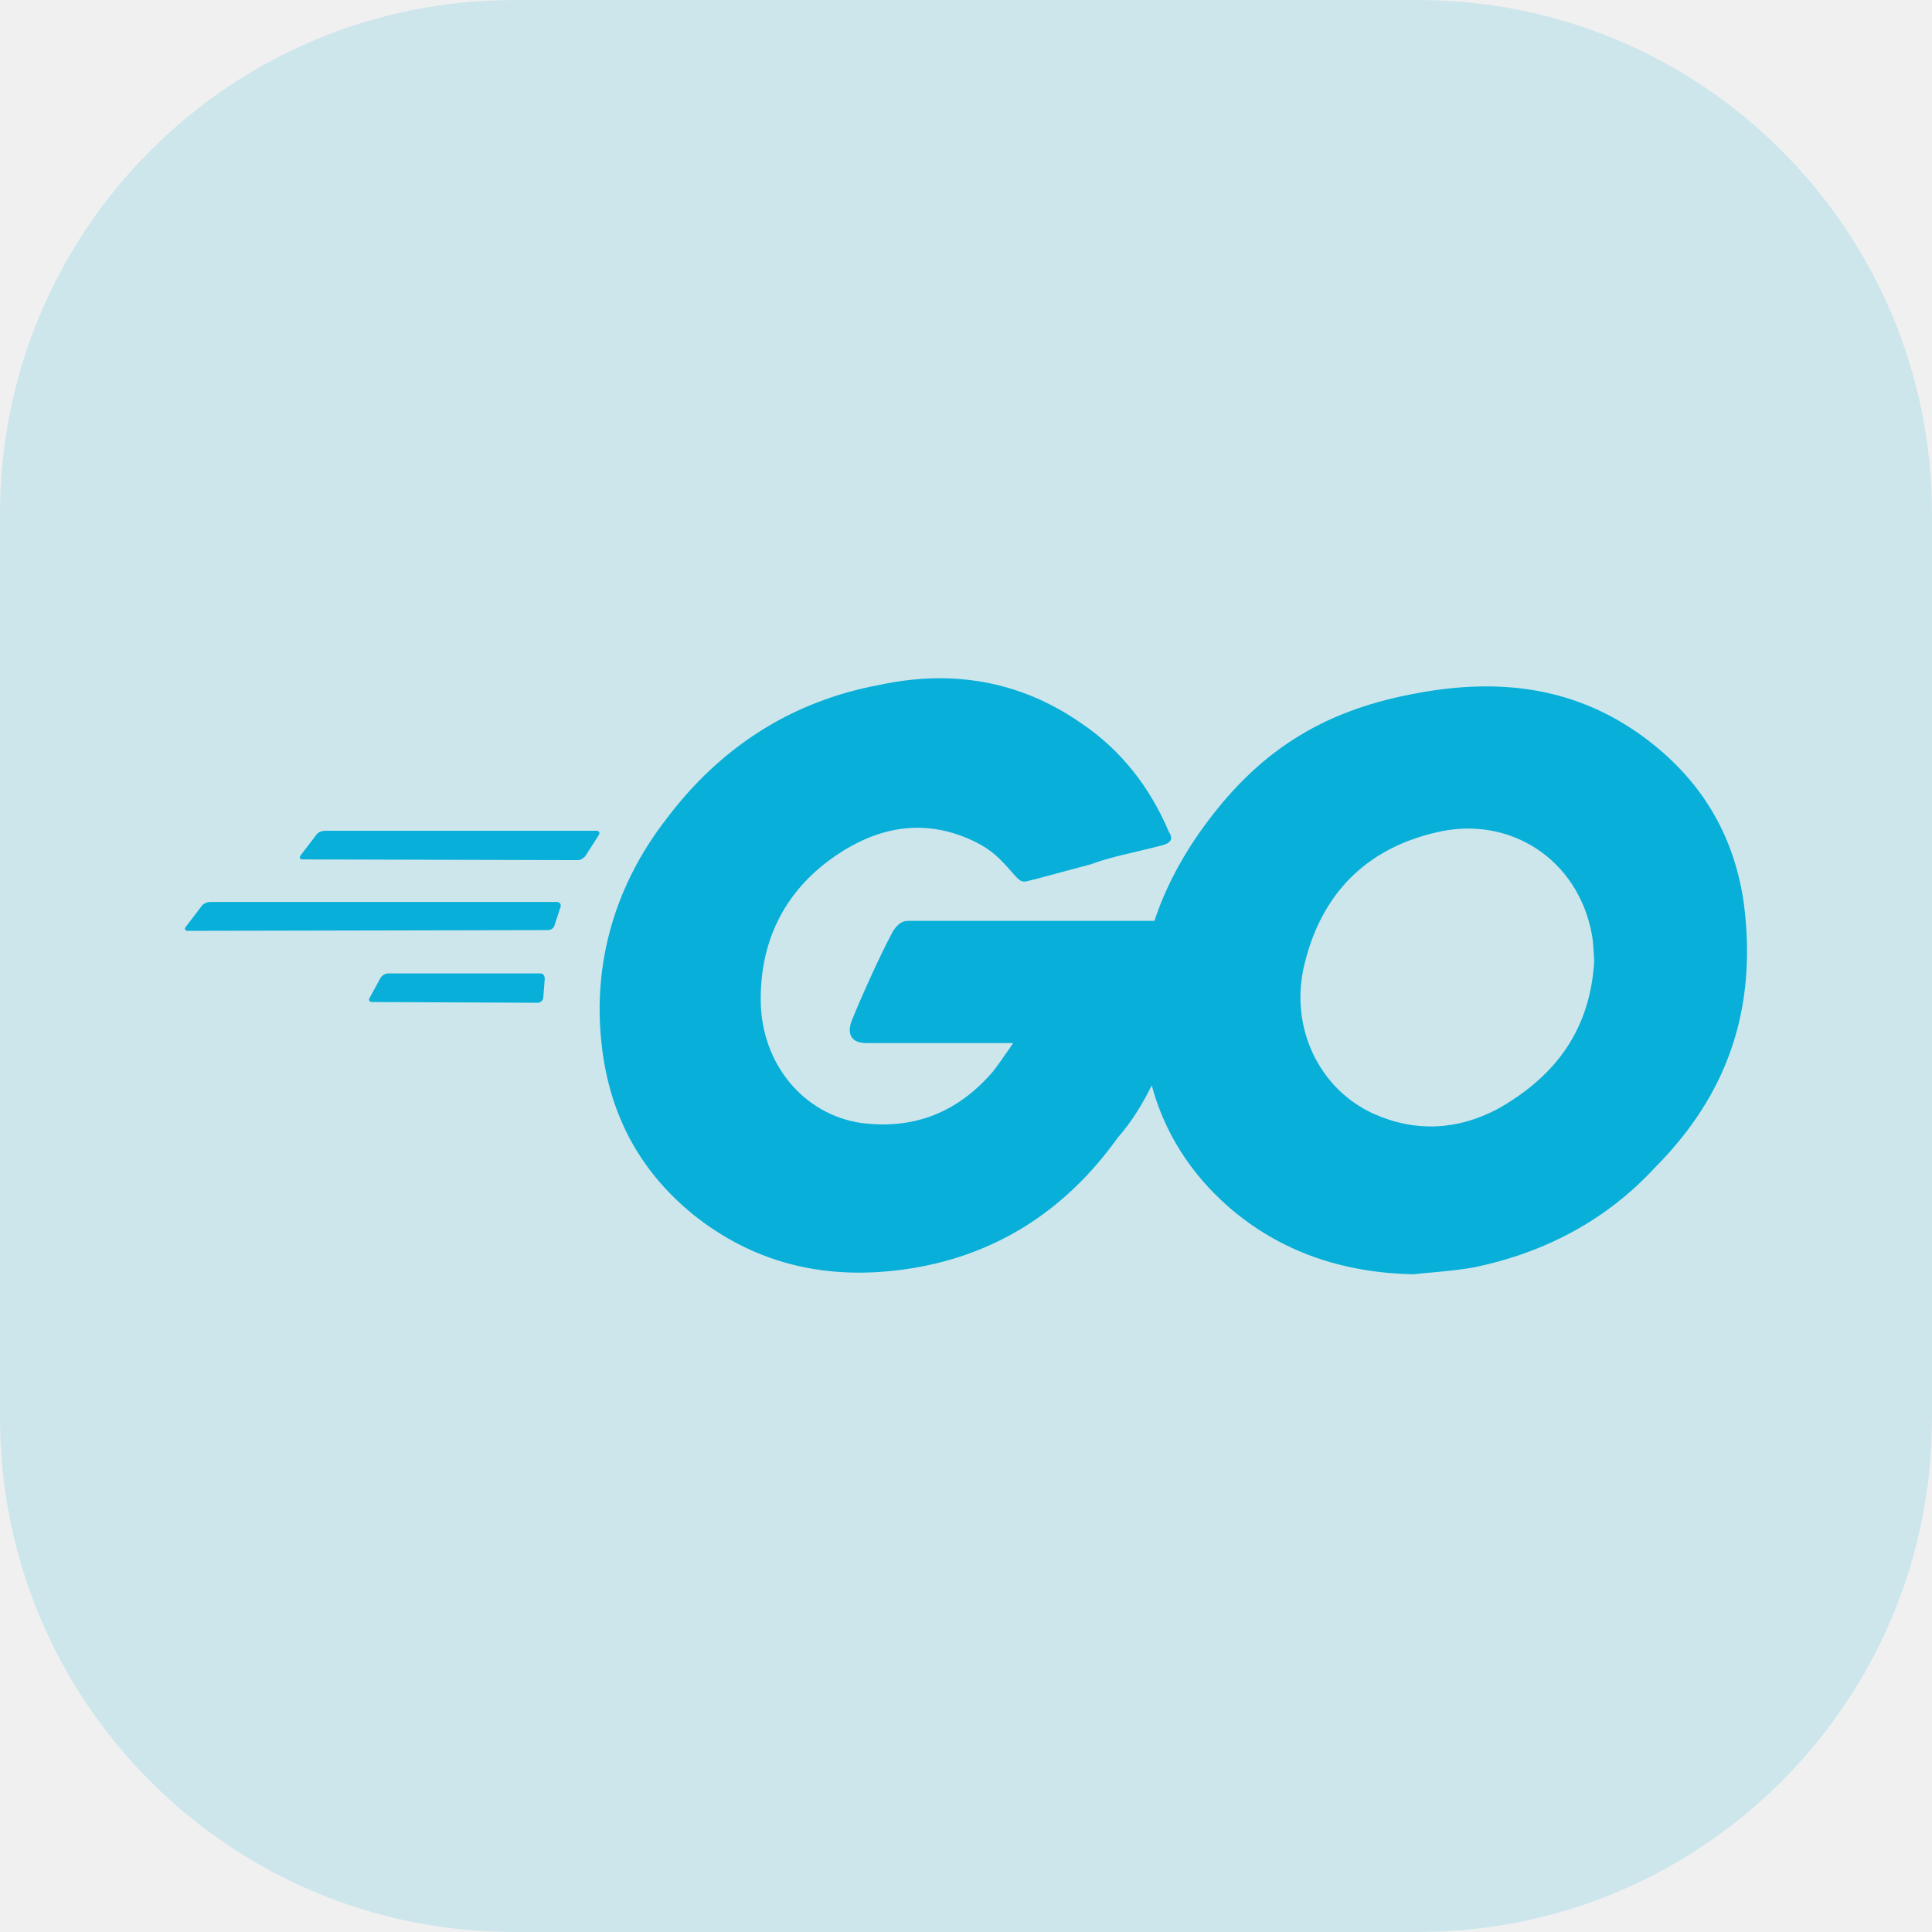
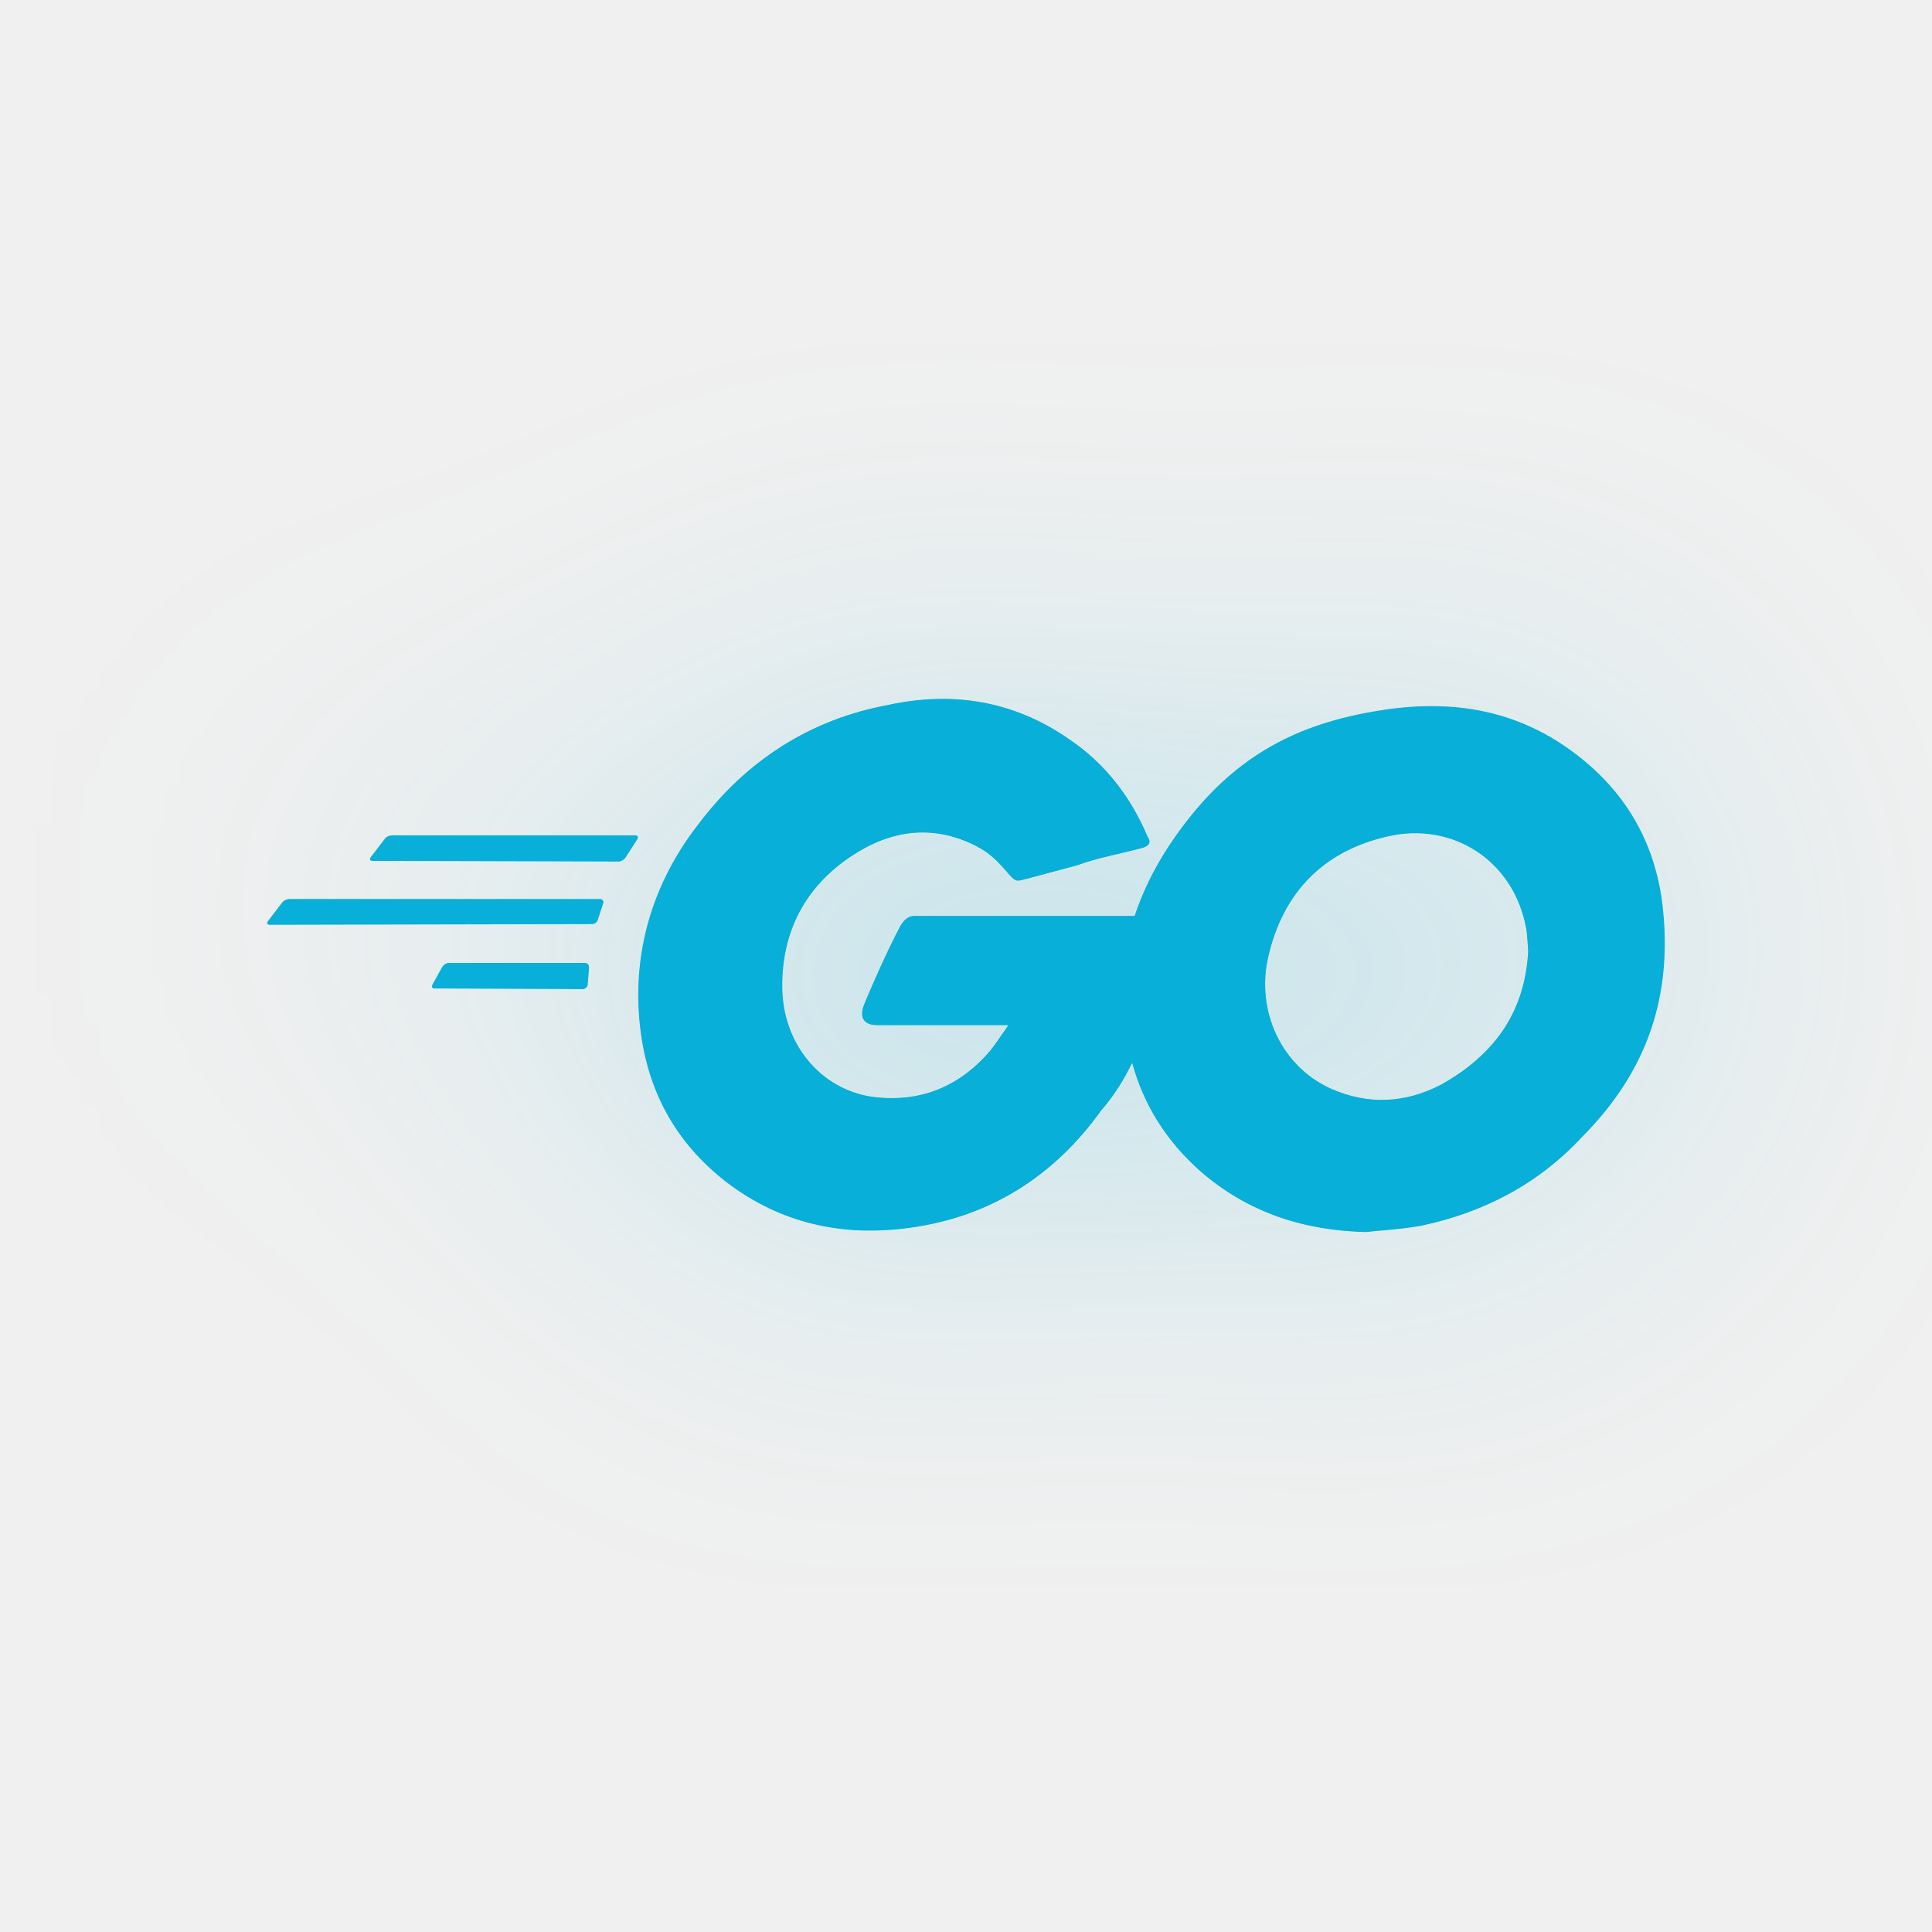
<svg xmlns="http://www.w3.org/2000/svg" width="94" height="94" viewBox="0 0 94 94" fill="none">
-   <rect width="94" height="94" rx="25" fill="#08AFD8" fill-opacity="0.15" />
-   <path d="M56.512 41.136C55.217 41.475 54.148 41.657 53.056 42.056C52.189 42.286 51.31 42.528 50.301 42.795L50.23 42.807C49.731 42.952 49.684 42.964 49.22 42.419C48.662 41.778 48.258 41.366 47.487 40.978C45.147 39.816 42.891 40.155 40.789 41.547C38.272 43.206 36.977 45.665 37.013 48.716C37.049 51.743 39.079 54.226 41.905 54.638C44.518 54.977 46.632 54.081 48.294 52.155C48.544 51.84 48.769 51.513 49.019 51.15C49.114 51.029 49.197 50.896 49.292 50.751H42.155C41.383 50.751 41.193 50.266 41.454 49.624C41.929 48.45 42.82 46.488 43.342 45.507C43.449 45.289 43.71 44.805 44.162 44.805H56.167C56.702 43.182 57.569 41.547 58.732 39.998C61.428 36.377 64.587 34.488 69.087 33.701C72.863 33.023 76.414 33.398 79.644 35.626C82.565 37.66 84.37 40.421 84.857 44.042C85.487 49.14 84.038 53.281 80.499 56.829C78.16 59.36 75.167 60.947 71.723 61.661C71.058 61.782 70.405 61.843 69.764 61.903C69.42 61.927 69.087 61.964 68.755 62C65.394 61.927 62.319 60.947 59.73 58.682C57.913 57.072 56.654 55.098 56.037 52.809C55.597 53.693 55.087 54.553 54.374 55.364C51.809 58.949 48.33 61.177 43.936 61.77C40.302 62.266 36.942 61.552 33.973 59.288C31.242 57.168 29.686 54.383 29.282 50.908C28.796 46.791 29.983 42.989 32.417 39.852C35.054 36.341 38.533 34.112 42.784 33.325C46.264 32.575 49.589 33.095 52.593 35.178C54.552 36.498 55.953 38.302 56.88 40.494C57.105 40.833 56.951 41.027 56.512 41.136ZM14.736 41.814C14.587 41.814 14.55 41.741 14.624 41.62L15.402 40.603C15.475 40.494 15.661 40.421 15.809 40.421H29.021C29.164 40.421 29.199 40.53 29.128 40.639L28.499 41.62C28.427 41.741 28.237 41.85 28.131 41.85L14.736 41.814ZM9.148 45.289C9 45.289 8.963 45.205 9.037 45.096L9.814 44.078C9.888 43.969 10.073 43.885 10.221 43.885H27.097C27.24 43.885 27.311 44.006 27.276 44.115L26.979 45.023C26.943 45.168 26.8 45.253 26.646 45.253L9.148 45.289ZM17.992 48.535C17.918 48.644 17.955 48.752 18.102 48.752L26.171 48.789C26.278 48.789 26.432 48.68 26.432 48.535L26.504 47.626C26.504 47.469 26.432 47.36 26.278 47.36H18.88C18.732 47.36 18.584 47.469 18.509 47.59L17.992 48.535ZM77.542 46.355C77.518 46.04 77.507 45.774 77.459 45.507C76.794 41.778 73.421 39.658 69.906 40.494C66.463 41.281 64.242 43.509 63.435 47.057C62.77 50 64.171 52.979 66.831 54.19C68.873 55.098 70.904 54.989 72.863 53.959C75.785 52.313 77.376 50 77.566 46.755C77.554 46.609 77.554 46.476 77.542 46.355Z" fill="#08AFD8" />
+   <g clip-path="url(#clip0_176_227)">
+     <g filter="url(#filter0_d_176_227)">
+       <path d="M55.51 41.279C54.352 41.583 53.396 41.745 52.419 42.103C51.643 42.309 50.857 42.525 49.953 42.764L49.89 42.775C49.444 42.905 49.401 42.915 48.987 42.428C48.487 41.854 48.126 41.485 47.435 41.139C45.342 40.098 43.324 40.402 41.443 41.648C39.191 43.132 38.032 45.331 38.064 48.062C38.096 50.77 39.913 52.992 42.442 53.36C44.779 53.663 46.67 52.862 48.158 51.139C48.381 50.857 48.583 50.565 48.806 50.24C48.891 50.131 48.965 50.012 49.05 49.882H42.665C41.974 49.882 41.804 49.449 42.038 48.874C42.463 47.824 43.26 46.068 43.727 45.191C43.823 44.996 44.057 44.562 44.461 44.562H55.202C55.68 43.111 56.456 41.648 57.497 40.261C59.909 37.021 62.735 35.331 66.762 34.627C70.141 34.02 73.318 34.356 76.208 36.35C78.822 38.17 80.436 40.64 80.872 43.88C81.435 48.441 80.139 52.147 76.973 55.321C74.88 57.585 72.202 59.005 69.121 59.644C68.526 59.752 67.942 59.806 67.368 59.861C67.06 59.882 66.762 59.915 66.465 59.947C63.458 59.882 60.706 59.005 58.39 56.979C56.764 55.538 55.638 53.772 55.085 51.724C54.692 52.515 54.235 53.284 53.598 54.01C51.303 57.217 48.19 59.211 44.259 59.742C41.007 60.186 38.001 59.547 35.344 57.52C32.901 55.624 31.509 53.132 31.147 50.023C30.712 46.339 31.774 42.937 33.952 40.131C36.311 36.989 39.424 34.995 43.228 34.291C46.341 33.619 49.316 34.085 52.004 35.949C53.757 37.13 55.011 38.744 55.84 40.705C56.042 41.008 55.904 41.182 55.51 41.279ZM18.132 41.886C17.999 41.886 17.966 41.821 18.032 41.713L18.728 40.803C18.794 40.705 18.959 40.64 19.092 40.64H30.914C31.041 40.64 31.073 40.738 31.009 40.835L30.446 41.713C30.382 41.821 30.212 41.919 30.117 41.919L18.132 41.886ZM13.132 44.996C13 44.996 12.967 44.92 13.033 44.822L13.728 43.912C13.795 43.815 13.96 43.739 14.092 43.739H29.192C29.32 43.739 29.384 43.847 29.352 43.945L29.086 44.757C29.054 44.887 28.927 44.963 28.789 44.963L13.132 44.996ZM21.045 47.899C20.979 47.997 21.012 48.094 21.144 48.094L28.364 48.127C28.459 48.127 28.597 48.029 28.597 47.899L28.661 47.087C28.661 46.946 28.597 46.848 28.459 46.848H21.84C21.707 46.848 21.575 46.946 21.509 47.054L21.045 47.899ZM74.327 45.949C74.306 45.667 74.295 45.429 74.253 45.191C73.658 41.854 70.64 39.958 67.495 40.705C64.414 41.409 62.427 43.403 61.705 46.578C61.11 49.21 62.364 51.876 64.743 52.959C66.571 53.772 68.388 53.674 70.141 52.753C72.755 51.28 74.178 49.21 74.348 46.307C74.338 46.177 74.338 46.057 74.327 45.949Z" fill="#08AFD8" />
+     </g>
+   </g>
+   <defs>
+     <filter id="filter0_d_176_227" x="-4.179" y="16.821" width="102.358" height="60.305" filterUnits="userSpaceOnUse" color-interpolation-filters="sRGB">
+       <feFlood flood-opacity="0" result="BackgroundImageFix" />
+       <feColorMatrix in="SourceAlpha" type="matrix" values="0 0 0 0 0 0 0 0 0 0 0 0 0 0 0 0 0 0 127 0" result="hardAlpha" />
+       <feOffset />
+       <feGaussianBlur stdDeviation="8.589" />
+       <feComposite in2="hardAlpha" operator="out" />
+       <feColorMatrix type="matrix" values="0 0 0 0 0.031 0 0 0 0 0.686 0 0 0 0 0.847 0 0 0 0.25 0" />
+       <feBlend mode="normal" in2="BackgroundImageFix" result="effect1_dropShadow_176_227" />
+       <feBlend mode="normal" in="SourceGraphic" in2="effect1_dropShadow_176_227" result="shape" />
+     </filter>
+     <clipPath id="clip0_176_227">
+       <rect width="94" height="94" rx="25" fill="white" />
+     </clipPath>
+   </defs>
</svg>
